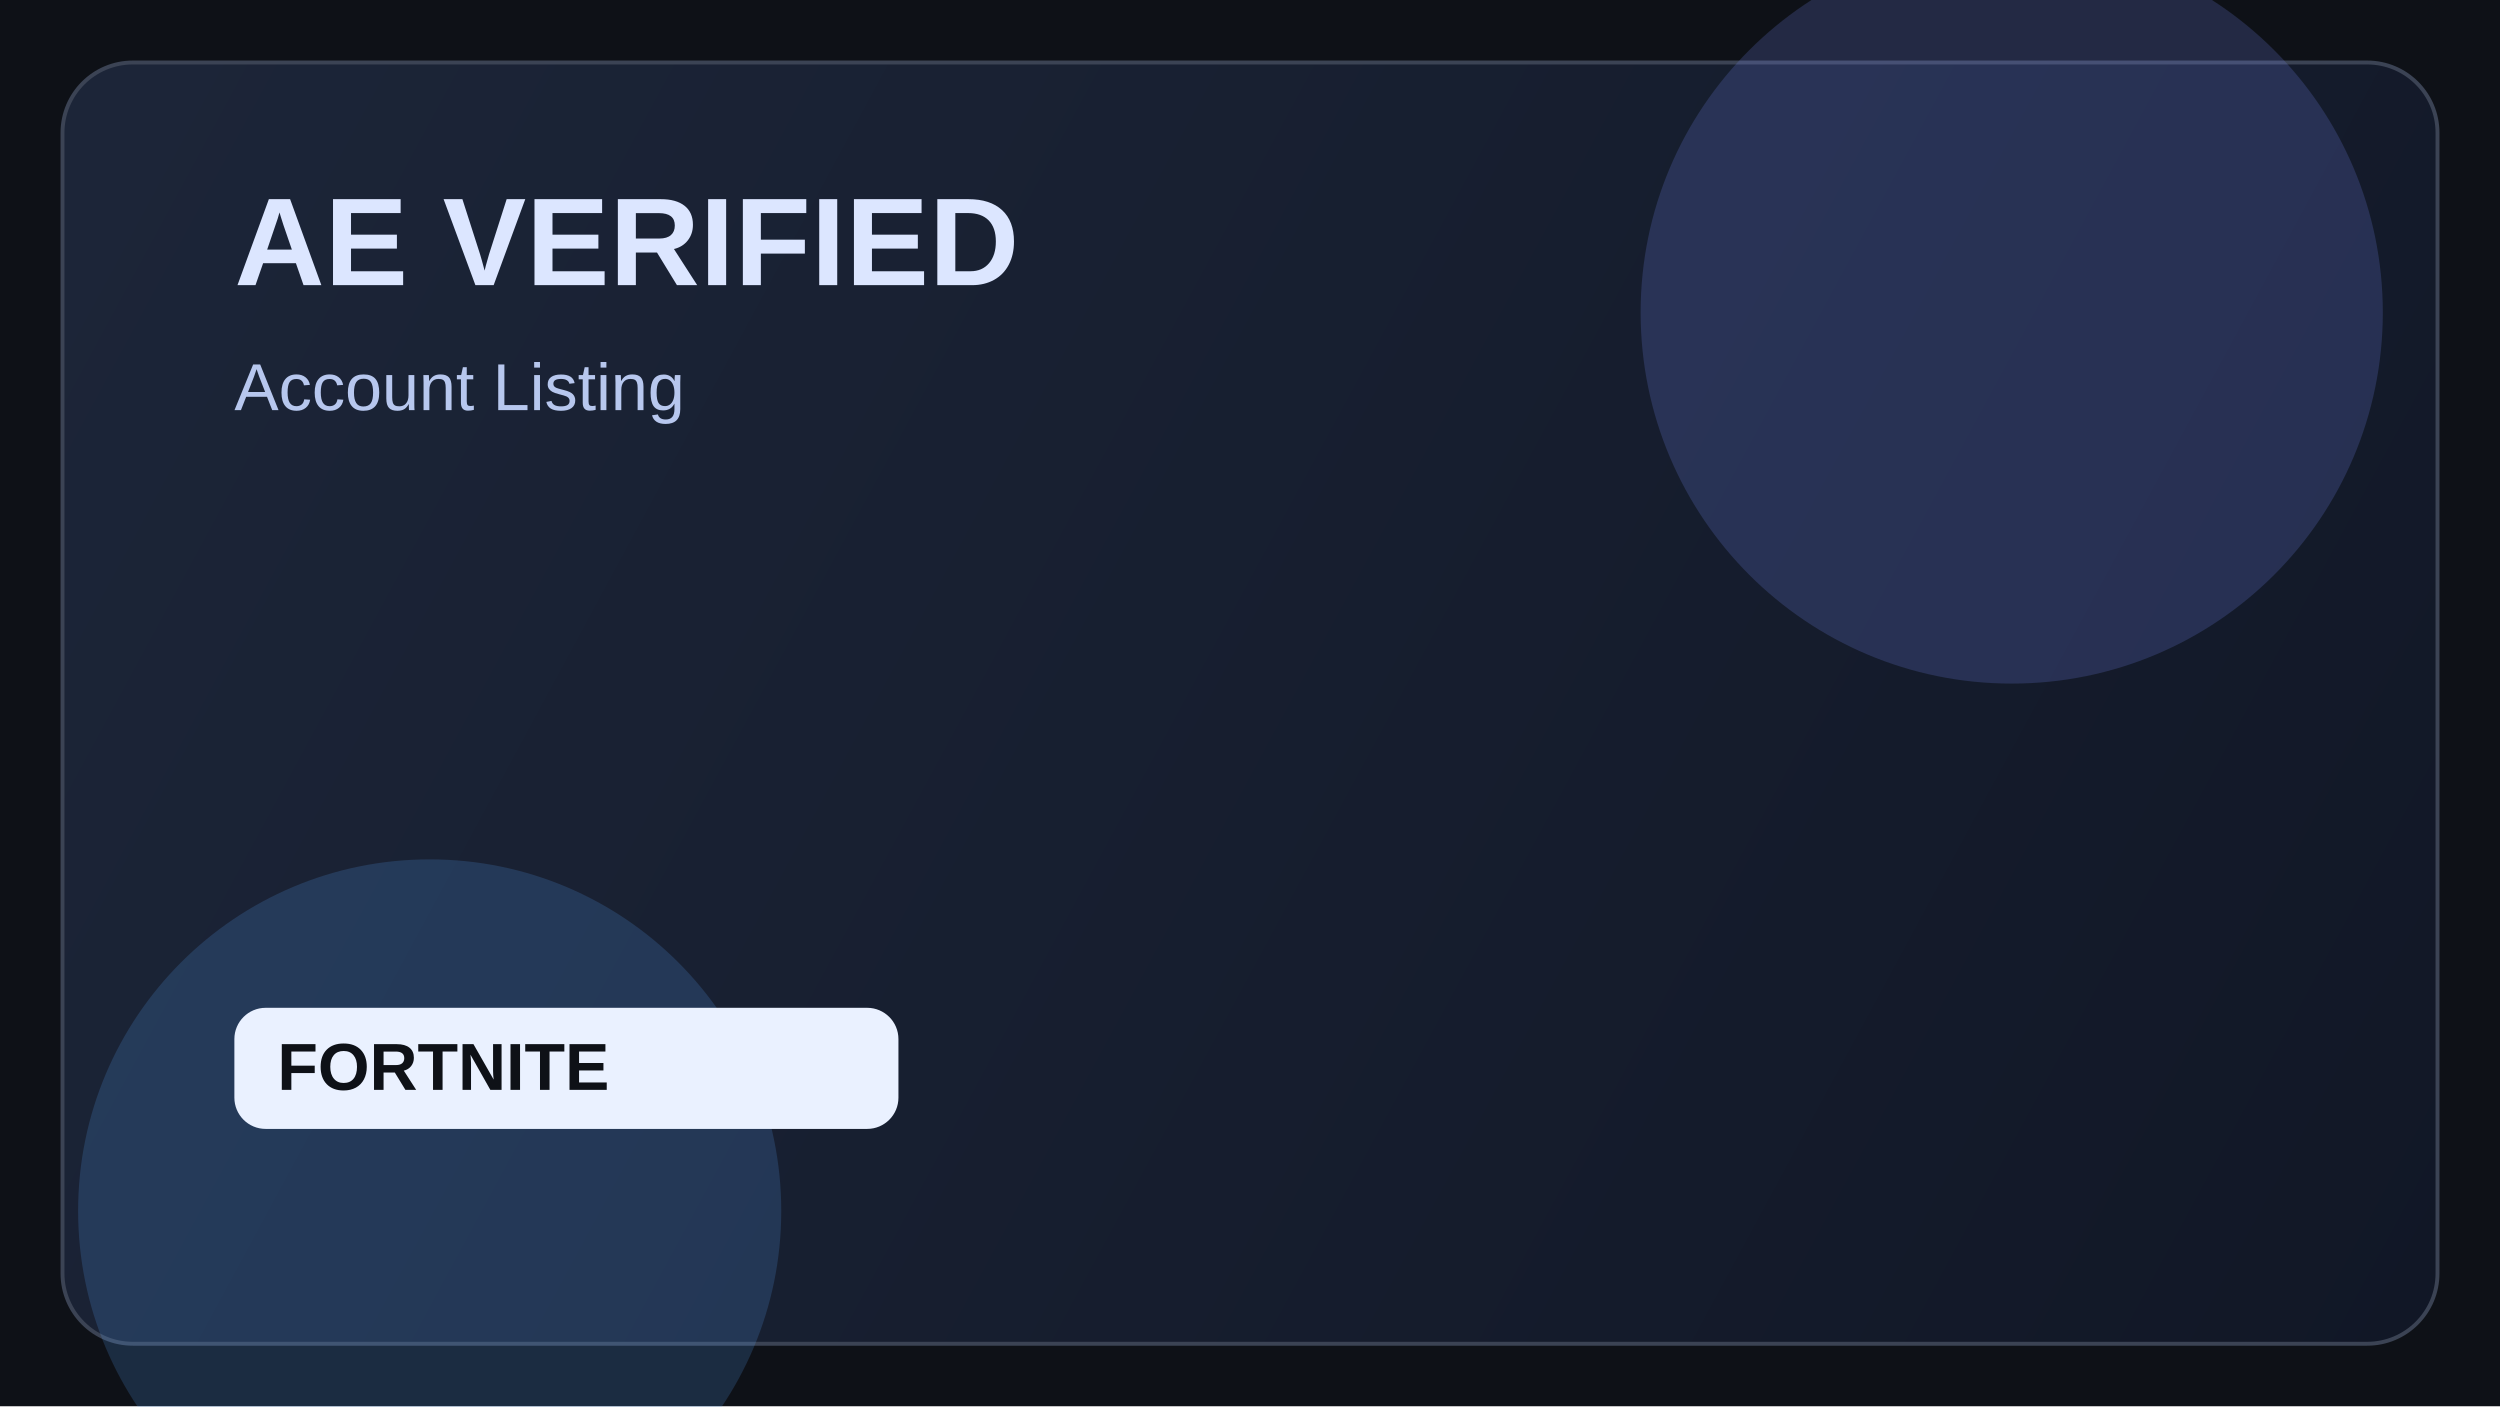
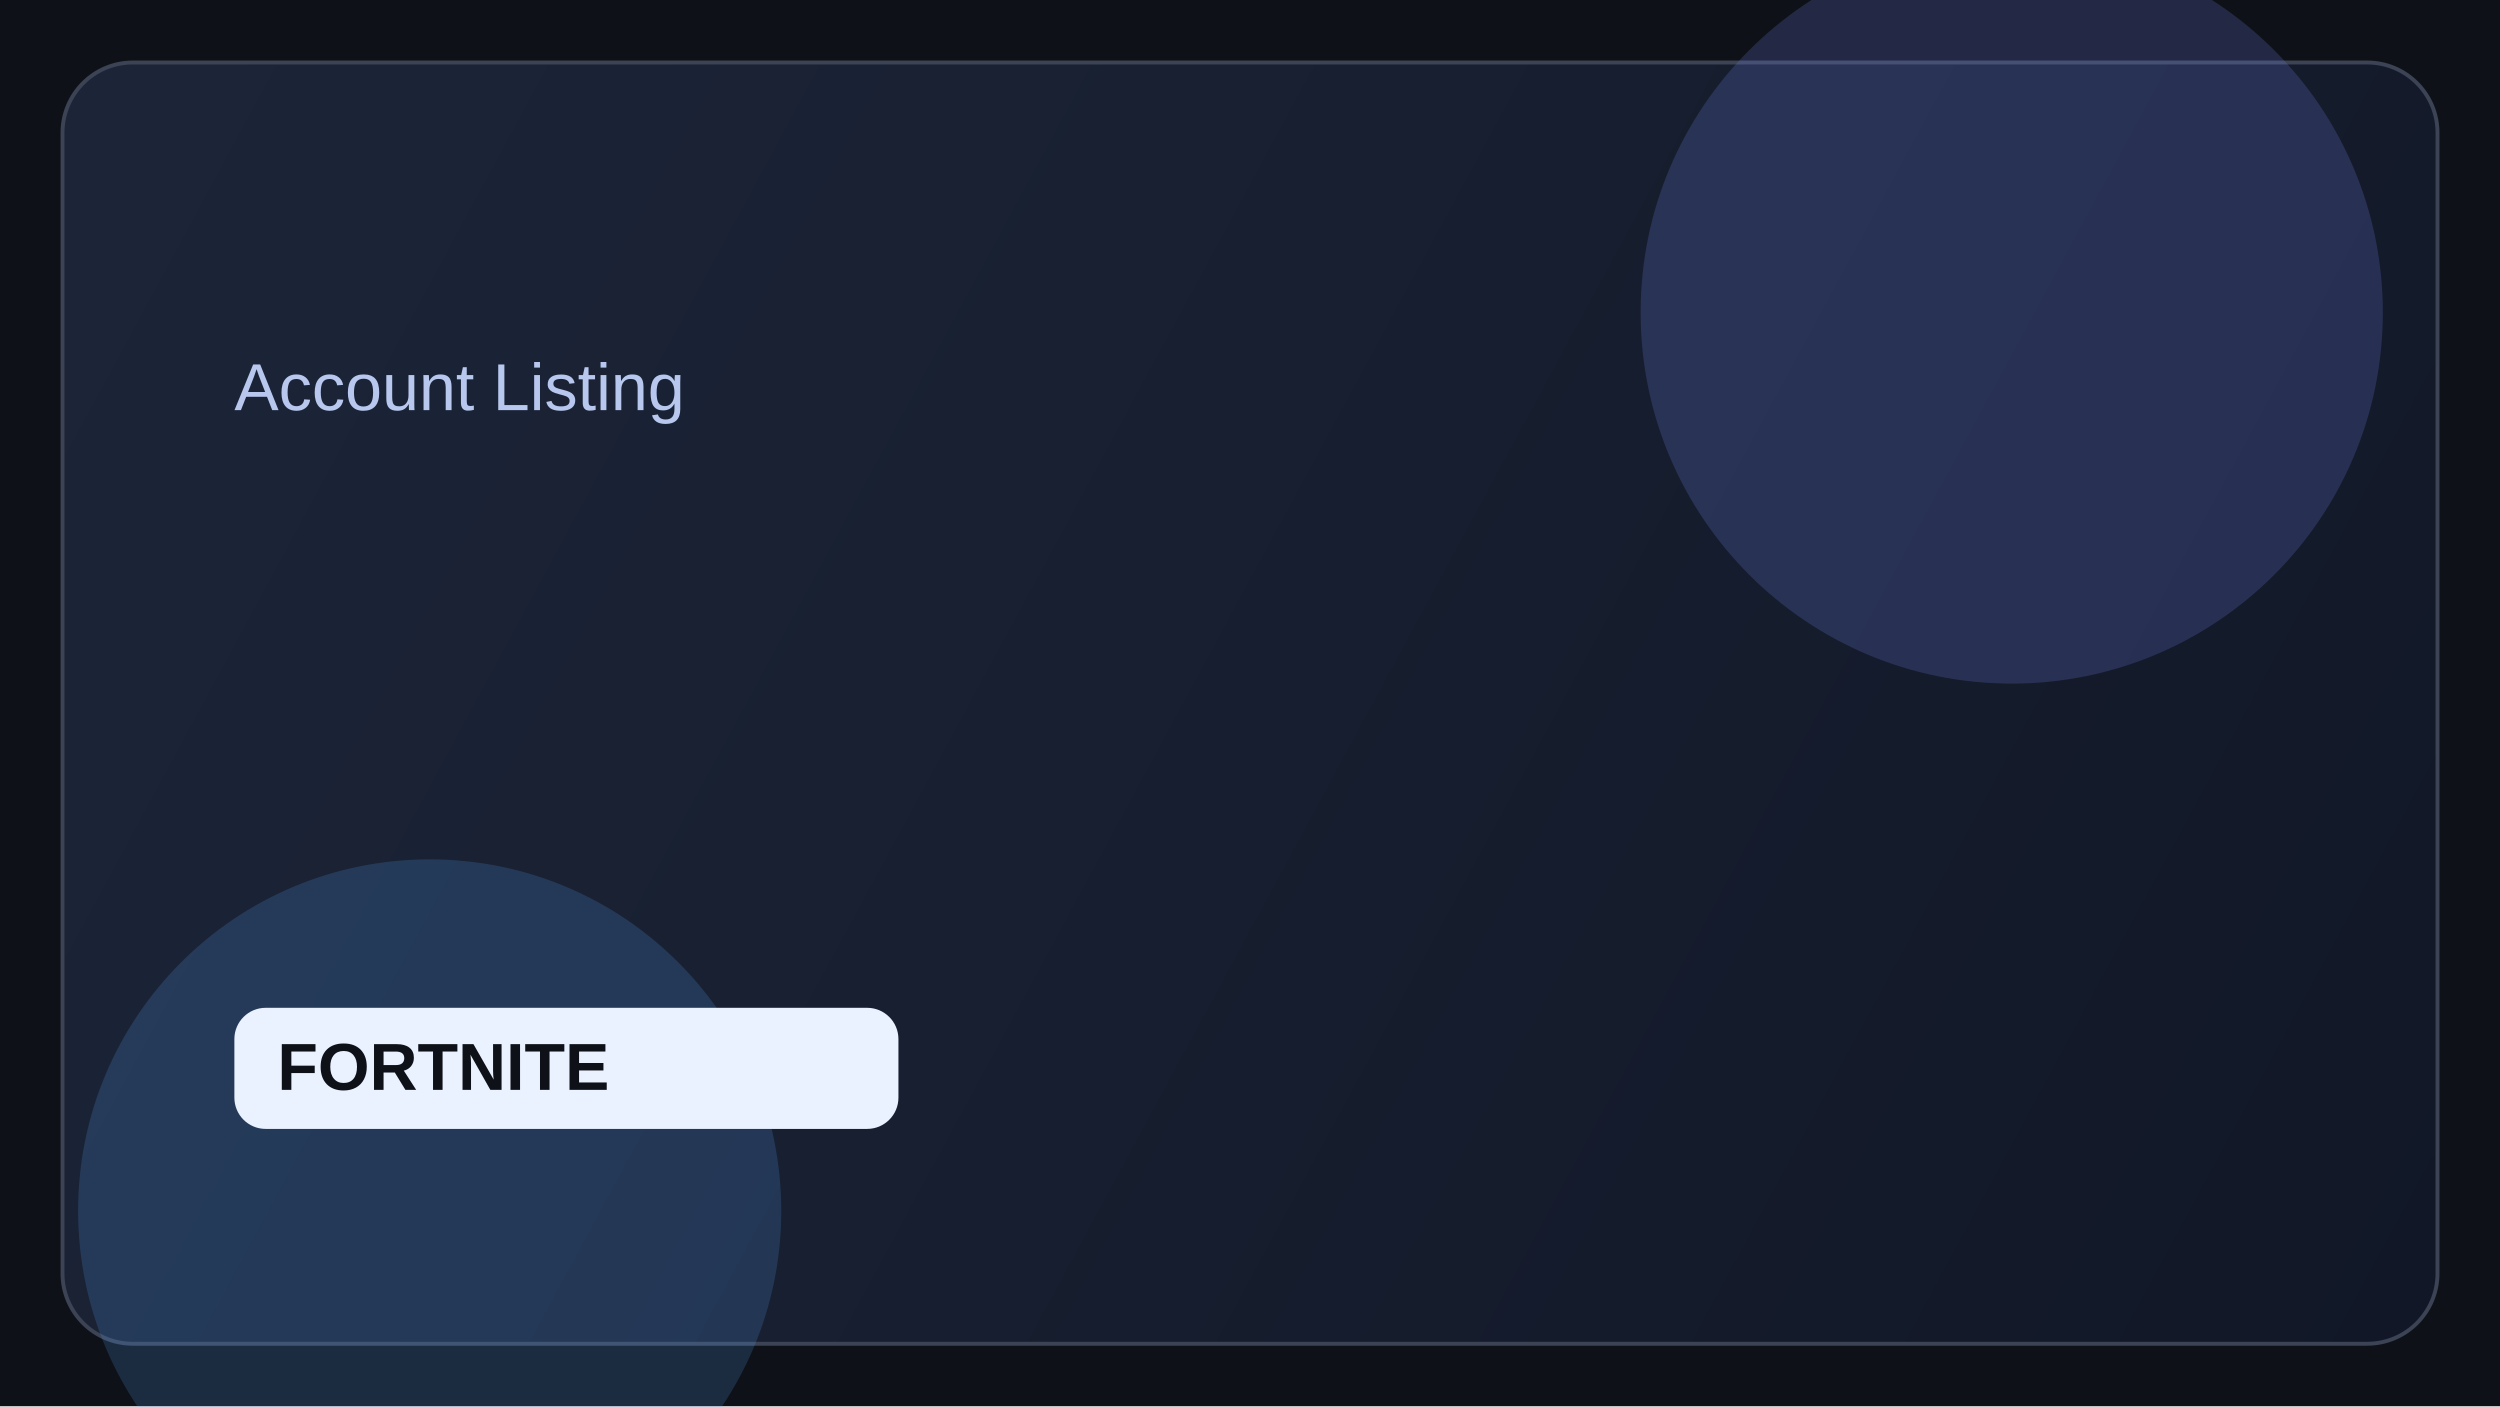
<svg xmlns="http://www.w3.org/2000/svg" width="1280" height="720" viewBox="0 0 1280 720" fill="none">
  <rect width="1280" height="720" fill="#0E1117" />
  <rect x="32" y="32" width="1216" height="656" rx="36" fill="url(#a)" stroke="#3B4354" stroke-width="2" />
  <circle cx="1030" cy="160" r="190" fill="#6D7FE6" fill-opacity="0.22" />
  <circle cx="220" cy="620" r="180" fill="#5EA9FF" fill-opacity="0.18" />
  <rect x="120" y="516" width="340" height="62" rx="16" fill="#EAF1FF" />
  <text x="142" y="558" fill="#0E1117" font-size="34" font-family="Segoe UI, Arial, sans-serif" font-weight="700">FORTNITE</text>
-   <text x="120" y="146" fill="#DCE6FF" font-size="64" font-family="Segoe UI, Arial, sans-serif" font-weight="700">AE VERIFIED</text>
  <text x="120" y="210" fill="#B7C7EE" font-size="34" font-family="Segoe UI, Arial, sans-serif">Account Listing</text>
  <defs>
    <linearGradient id="a" x1="64" y1="48" x2="1248" y2="688" gradientUnits="userSpaceOnUse">
      <stop stop-color="#1C2538" />
      <stop offset="1" stop-color="#111726" />
    </linearGradient>
  </defs>
</svg>
